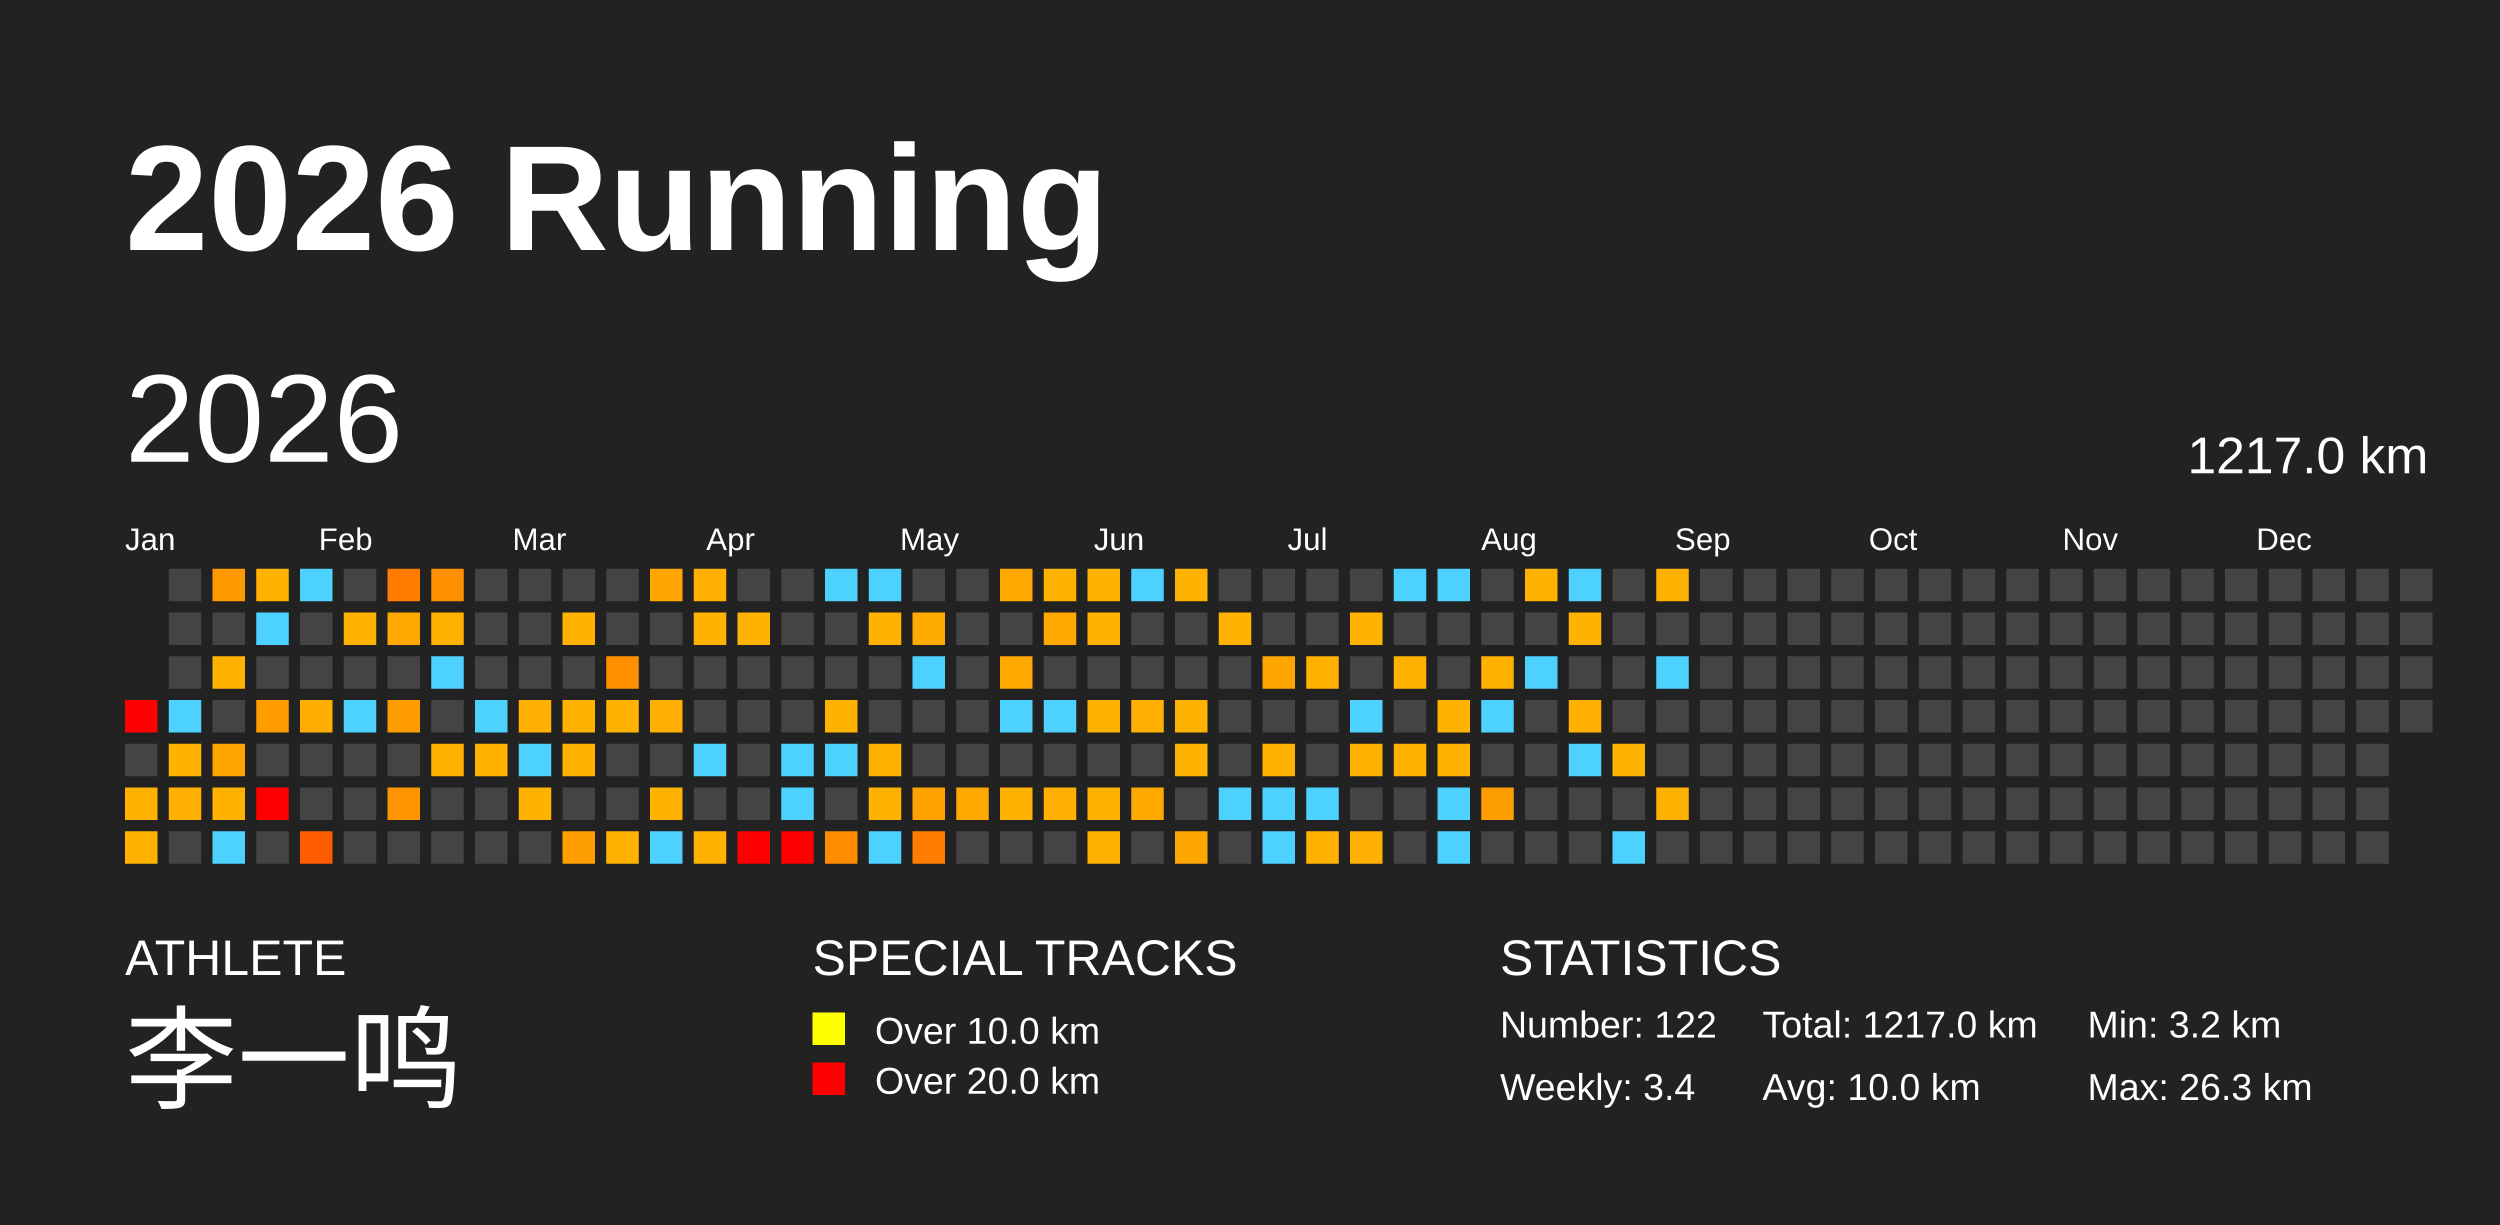
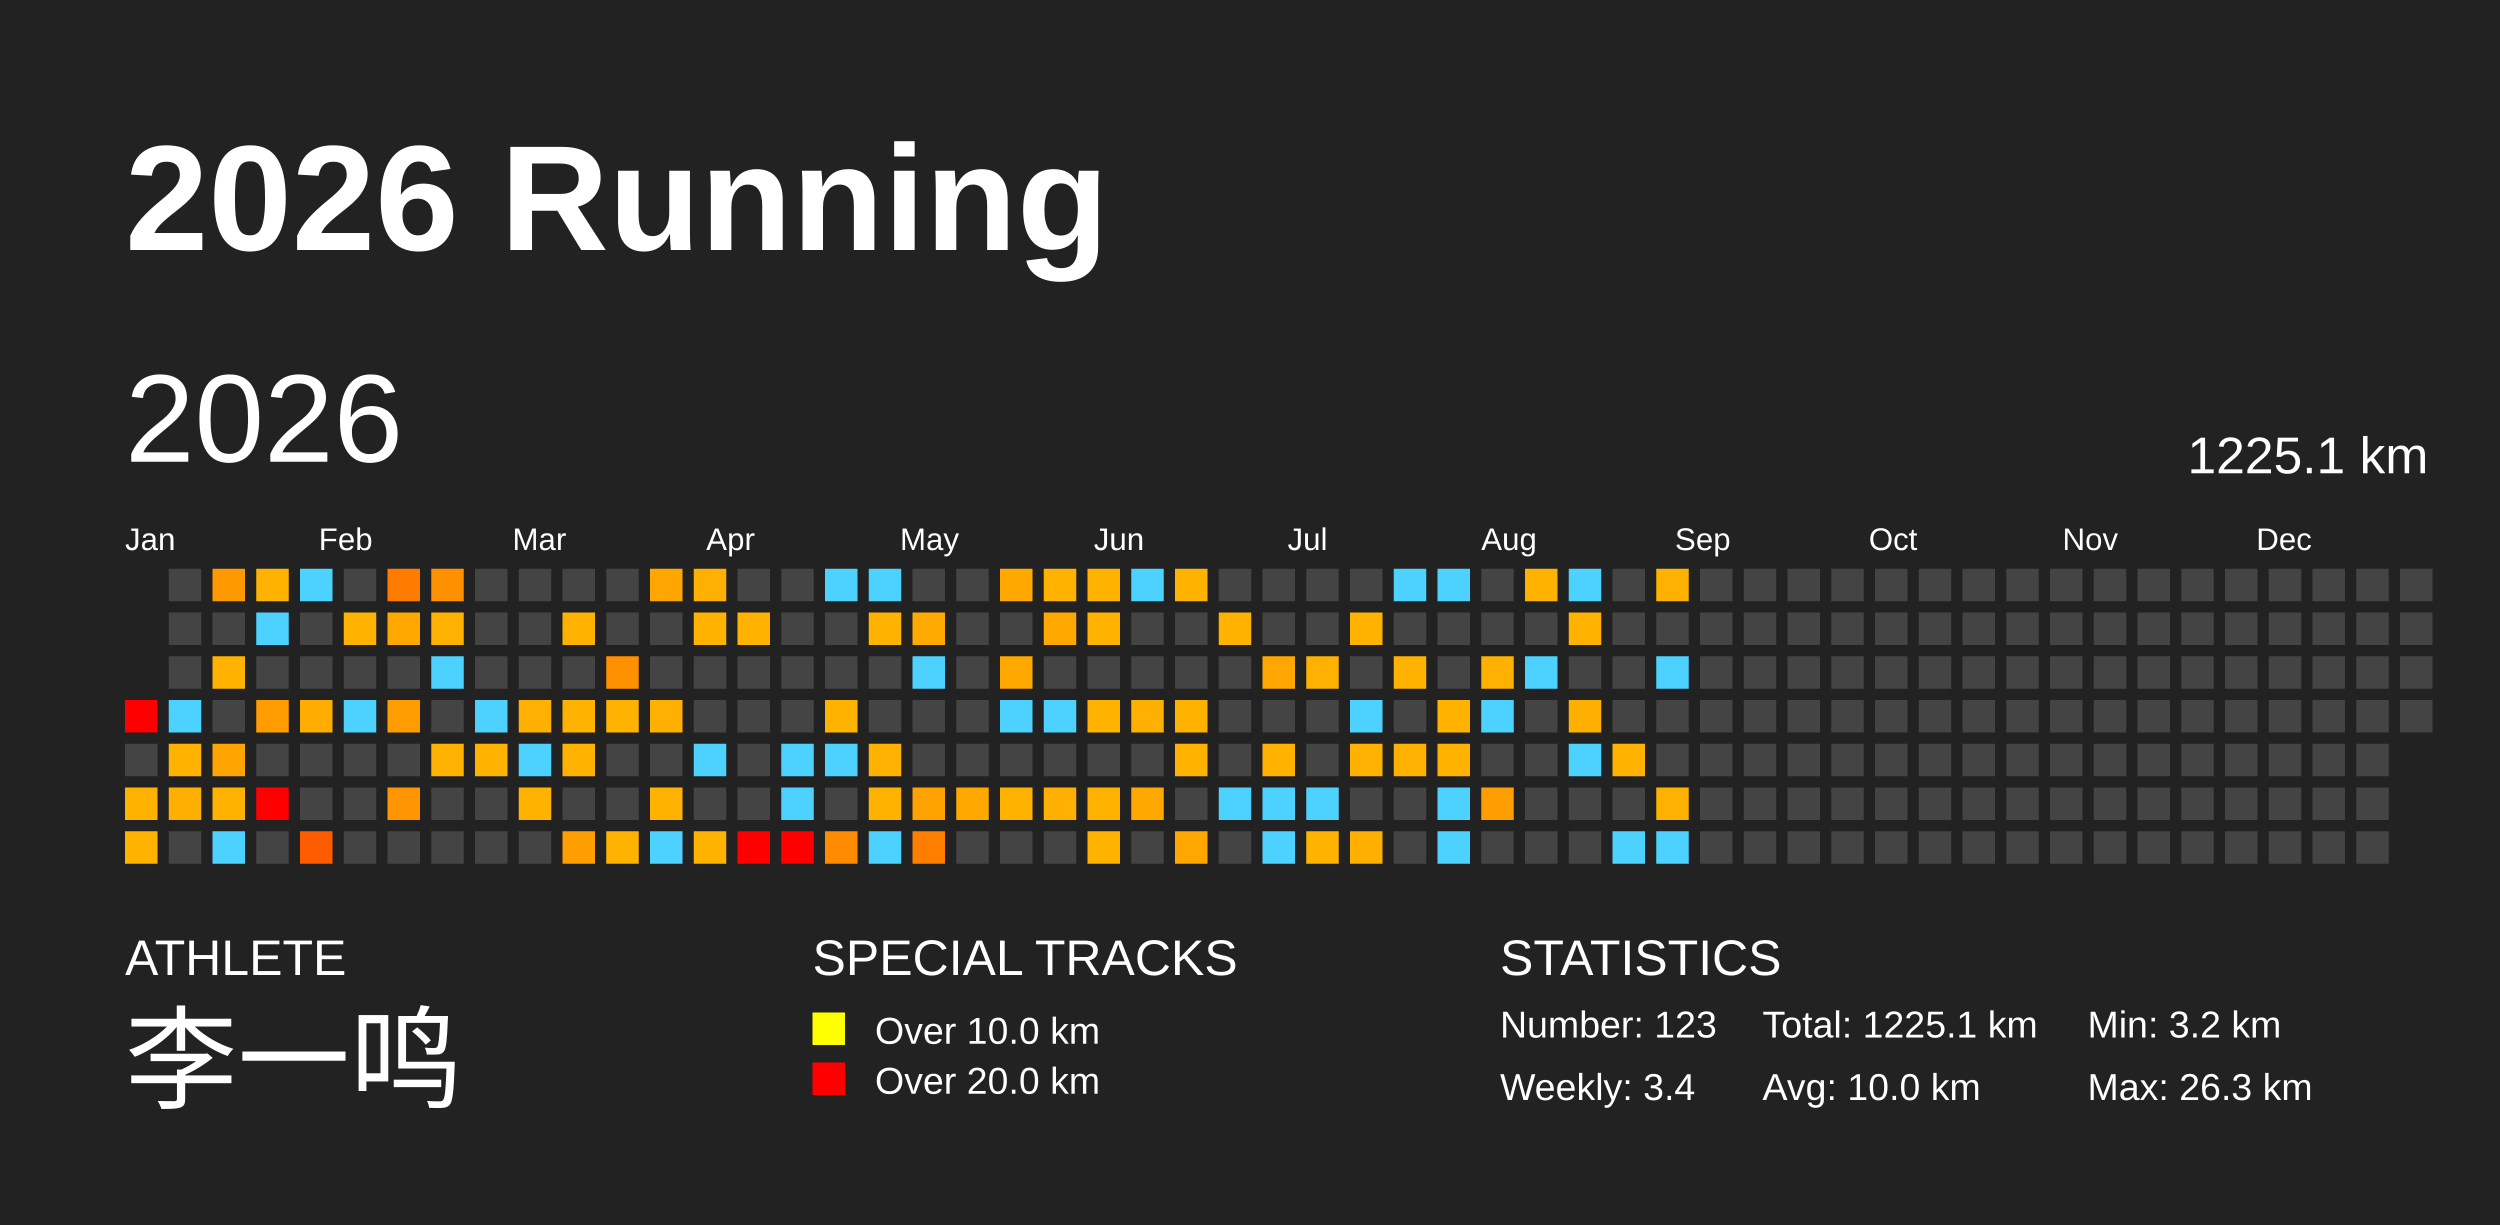
<svg xmlns="http://www.w3.org/2000/svg" baseProfile="full" height="98mm" version="1.1" viewBox="0,0,200,98" width="200mm">
  <defs />
  <rect fill="#222222" height="98" width="200" x="0" y="0" />
  <text fill="#FFFFFF" style="font-size:12px; font-family:Arial; font-weight:bold;" x="10" y="20">2026 Running</text>
  <text fill="#FFFFFF" style="font-size:4px; font-family:Arial" x="10" y="78">ATHLETE</text>
  <text fill="#FFFFFF" style="font-size:9px; font-family:Arial" x="10" y="88">李一鸣</text>
  <text fill="#FFFFFF" style="font-size:4px; font-family:Arial" x="65" y="78">SPECIAL TRACKS</text>
  <rect fill="yellow" height="2.6" width="2.6" x="65" y="81" />
  <text fill="#FFFFFF" style="font-size:3px; font-family:Arial" x="70" y="83.5">Over 10.0 km</text>
  <rect fill="red" height="2.6" width="2.6" x="65" y="85" />
  <text fill="#FFFFFF" style="font-size:3px; font-family:Arial" x="70" y="87.5">Over 20.0 km</text>
  <text fill="#FFFFFF" style="font-size:4px; font-family:Arial" x="120" y="78">STATISTICS</text>
-   <text fill="#FFFFFF" style="font-size:3px; font-family:Arial" x="120" y="83">Number: 122</text>
+   <text fill="#FFFFFF" style="font-size:3px; font-family:Arial" x="120" y="83">Number: 123</text>
  <text fill="#FFFFFF" style="font-size:3px; font-family:Arial" x="120" y="88">Weekly: 3.4</text>
-   <text fill="#FFFFFF" style="font-size:3px; font-family:Arial" x="141" y="83">Total: 1217.0 km</text>
+   <text fill="#FFFFFF" style="font-size:3px; font-family:Arial" x="141" y="83">Total: 1225.1 km</text>
  <text fill="#FFFFFF" style="font-size:3px; font-family:Arial" x="141" y="88">Avg: 10.0 km</text>
  <text fill="#FFFFFF" style="font-size:3px; font-family:Arial" x="167" y="83">Min: 3.2 km</text>
  <text fill="#FFFFFF" style="font-size:3px; font-family:Arial" x="167" y="88">Max: 26.3 km</text>
  <text dominant-baseline="hanging" fill="#FFFFFF" style="font-size:10.0px; font-family:Arial;" x="10" y="30">2026</text>
-   <text dominant-baseline="hanging" fill="#FFFFFF" style="font-size:4.125px; font-family:Arial;" x="175" y="35">1217.0 km</text>
+   <text dominant-baseline="hanging" fill="#FFFFFF" style="font-size:4.125px; font-family:Arial;" x="175" y="35">1225.1 km</text>
  <text fill="#FFFFFF" style="font-size:2.5px; font-family:Arial" x="10.0" y="44">Jan</text>
  <text fill="#FFFFFF" style="font-size:2.5px; font-family:Arial" x="25.5" y="44">Feb</text>
  <text fill="#FFFFFF" style="font-size:2.5px; font-family:Arial" x="41.0" y="44">Mar</text>
  <text fill="#FFFFFF" style="font-size:2.5px; font-family:Arial" x="56.5" y="44">Apr</text>
  <text fill="#FFFFFF" style="font-size:2.5px; font-family:Arial" x="72.0" y="44">May</text>
  <text fill="#FFFFFF" style="font-size:2.5px; font-family:Arial" x="87.5" y="44">Jun</text>
  <text fill="#FFFFFF" style="font-size:2.5px; font-family:Arial" x="103.0" y="44">Jul</text>
  <text fill="#FFFFFF" style="font-size:2.5px; font-family:Arial" x="118.5" y="44">Aug</text>
  <text fill="#FFFFFF" style="font-size:2.5px; font-family:Arial" x="134.0" y="44">Sep</text>
  <text fill="#FFFFFF" style="font-size:2.5px; font-family:Arial" x="149.5" y="44">Oct</text>
  <text fill="#FFFFFF" style="font-size:2.5px; font-family:Arial" x="165.0" y="44">Nov</text>
  <text fill="#FFFFFF" style="font-size:2.5px; font-family:Arial" x="180.5" y="44">Dec</text>
  <rect fill="red" height="2.6" width="2.6" x="10.0" y="56.0" />
  <rect fill="#444444" height="2.6" width="2.6" x="10.0" y="59.5" />
  <rect fill="#ffb300" height="2.6" width="2.6" x="10.0" y="63.0" />
  <rect fill="#ffb300" height="2.6" width="2.6" x="10.0" y="66.5" />
  <rect fill="#444444" height="2.6" width="2.6" x="13.5" y="45.5" />
  <rect fill="#444444" height="2.6" width="2.6" x="13.5" y="49.0" />
  <rect fill="#444444" height="2.6" width="2.6" x="13.5" y="52.5" />
  <rect fill="#4dd2ff" height="2.6" width="2.6" x="13.5" y="56.0" />
  <rect fill="#ffb300" height="2.6" width="2.6" x="13.5" y="59.5" />
  <rect fill="#ffaf00" height="2.6" width="2.6" x="13.5" y="63.0" />
  <rect fill="#444444" height="2.6" width="2.6" x="13.5" y="66.5" />
  <rect fill="#ff9900" height="2.6" width="2.6" x="17.0" y="45.5" />
  <rect fill="#444444" height="2.6" width="2.6" x="17.0" y="49.0" />
  <rect fill="#ffb300" height="2.6" width="2.6" x="17.0" y="52.5" />
  <rect fill="#444444" height="2.6" width="2.6" x="17.0" y="56.0" />
  <rect fill="#ffa400" height="2.6" width="2.6" x="17.0" y="59.5" />
  <rect fill="#ffb200" height="2.6" width="2.6" x="17.0" y="63.0" />
  <rect fill="#4dd2ff" height="2.6" width="2.6" x="17.0" y="66.5" />
  <rect fill="#ffb300" height="2.6" width="2.6" x="20.5" y="45.5" />
  <rect fill="#4dd2ff" height="2.6" width="2.6" x="20.5" y="49.0" />
  <rect fill="#444444" height="2.6" width="2.6" x="20.5" y="52.5" />
  <rect fill="#ff9d00" height="2.6" width="2.6" x="20.5" y="56.0" />
  <rect fill="#444444" height="2.6" width="2.6" x="20.5" y="59.5" />
  <rect fill="red" height="2.6" width="2.6" x="20.5" y="63.0" />
  <rect fill="#444444" height="2.6" width="2.6" x="20.5" y="66.5" />
  <rect fill="#4dd2ff" height="2.6" width="2.6" x="24.0" y="45.5" />
  <rect fill="#444444" height="2.6" width="2.6" x="24.0" y="49.0" />
  <rect fill="#444444" height="2.6" width="2.6" x="24.0" y="52.5" />
  <rect fill="#ffad00" height="2.6" width="2.6" x="24.0" y="56.0" />
  <rect fill="#444444" height="2.6" width="2.6" x="24.0" y="59.5" />
  <rect fill="#444444" height="2.6" width="2.6" x="24.0" y="63.0" />
  <rect fill="#ff5b00" height="2.6" width="2.6" x="24.0" y="66.5" />
  <rect fill="#444444" height="2.6" width="2.6" x="27.5" y="45.5" />
  <rect fill="#ffb200" height="2.6" width="2.6" x="27.5" y="49.0" />
  <rect fill="#444444" height="2.6" width="2.6" x="27.5" y="52.5" />
  <rect fill="#4dd2ff" height="2.6" width="2.6" x="27.5" y="56.0" />
  <rect fill="#444444" height="2.6" width="2.6" x="27.5" y="59.5" />
  <rect fill="#444444" height="2.6" width="2.6" x="27.5" y="63.0" />
  <rect fill="#444444" height="2.6" width="2.6" x="27.5" y="66.5" />
  <rect fill="#ff7c00" height="2.6" width="2.6" x="31.0" y="45.5" />
  <rect fill="#ffa900" height="2.6" width="2.6" x="31.0" y="49.0" />
  <rect fill="#444444" height="2.6" width="2.6" x="31.0" y="52.5" />
  <rect fill="#ff9d00" height="2.6" width="2.6" x="31.0" y="56.0" />
  <rect fill="#444444" height="2.6" width="2.6" x="31.0" y="59.5" />
  <rect fill="#ff9500" height="2.6" width="2.6" x="31.0" y="63.0" />
  <rect fill="#444444" height="2.6" width="2.6" x="31.0" y="66.5" />
  <rect fill="#ff9100" height="2.6" width="2.6" x="34.5" y="45.5" />
  <rect fill="#ffb100" height="2.6" width="2.6" x="34.5" y="49.0" />
  <rect fill="#4dd2ff" height="2.6" width="2.6" x="34.5" y="52.5" />
  <rect fill="#444444" height="2.6" width="2.6" x="34.5" y="56.0" />
  <rect fill="#ffb100" height="2.6" width="2.6" x="34.5" y="59.5" />
  <rect fill="#444444" height="2.6" width="2.6" x="34.5" y="63.0" />
  <rect fill="#444444" height="2.6" width="2.6" x="34.5" y="66.5" />
  <rect fill="#444444" height="2.6" width="2.6" x="38.0" y="45.5" />
  <rect fill="#444444" height="2.6" width="2.6" x="38.0" y="49.0" />
  <rect fill="#444444" height="2.6" width="2.6" x="38.0" y="52.5" />
  <rect fill="#4dd2ff" height="2.6" width="2.6" x="38.0" y="56.0" />
  <rect fill="#ffb300" height="2.6" width="2.6" x="38.0" y="59.5" />
  <rect fill="#444444" height="2.6" width="2.6" x="38.0" y="63.0" />
  <rect fill="#444444" height="2.6" width="2.6" x="38.0" y="66.5" />
  <rect fill="#444444" height="2.6" width="2.6" x="41.5" y="45.5" />
  <rect fill="#444444" height="2.6" width="2.6" x="41.5" y="49.0" />
  <rect fill="#444444" height="2.6" width="2.6" x="41.5" y="52.5" />
  <rect fill="#ffb000" height="2.6" width="2.6" x="41.5" y="56.0" />
  <rect fill="#4dd2ff" height="2.6" width="2.6" x="41.5" y="59.5" />
  <rect fill="#ffb300" height="2.6" width="2.6" x="41.5" y="63.0" />
  <rect fill="#444444" height="2.6" width="2.6" x="41.5" y="66.5" />
  <rect fill="#444444" height="2.6" width="2.6" x="45.0" y="45.5" />
  <rect fill="#ffb300" height="2.6" width="2.6" x="45.0" y="49.0" />
  <rect fill="#444444" height="2.6" width="2.6" x="45.0" y="52.5" />
  <rect fill="#ffb300" height="2.6" width="2.6" x="45.0" y="56.0" />
  <rect fill="#ffb300" height="2.6" width="2.6" x="45.0" y="59.5" />
  <rect fill="#444444" height="2.6" width="2.6" x="45.0" y="63.0" />
  <rect fill="#ff9e00" height="2.6" width="2.6" x="45.0" y="66.5" />
  <rect fill="#444444" height="2.6" width="2.6" x="48.5" y="45.5" />
  <rect fill="#444444" height="2.6" width="2.6" x="48.5" y="49.0" />
  <rect fill="#ff9100" height="2.6" width="2.6" x="48.5" y="52.5" />
  <rect fill="#ffb300" height="2.6" width="2.6" x="48.5" y="56.0" />
  <rect fill="#444444" height="2.6" width="2.6" x="48.5" y="59.5" />
  <rect fill="#444444" height="2.6" width="2.6" x="48.5" y="63.0" />
  <rect fill="#ffb300" height="2.6" width="2.6" x="48.5" y="66.5" />
  <rect fill="#ffa700" height="2.6" width="2.6" x="52.0" y="45.5" />
  <rect fill="#444444" height="2.6" width="2.6" x="52.0" y="49.0" />
  <rect fill="#444444" height="2.6" width="2.6" x="52.0" y="52.5" />
  <rect fill="#ffb000" height="2.6" width="2.6" x="52.0" y="56.0" />
  <rect fill="#444444" height="2.6" width="2.6" x="52.0" y="59.5" />
  <rect fill="#ffb200" height="2.6" width="2.6" x="52.0" y="63.0" />
  <rect fill="#4dd2ff" height="2.6" width="2.6" x="52.0" y="66.5" />
  <rect fill="#ffb000" height="2.6" width="2.6" x="55.5" y="45.5" />
  <rect fill="#ffb200" height="2.6" width="2.6" x="55.5" y="49.0" />
  <rect fill="#444444" height="2.6" width="2.6" x="55.5" y="52.5" />
  <rect fill="#444444" height="2.6" width="2.6" x="55.5" y="56.0" />
  <rect fill="#4dd2ff" height="2.6" width="2.6" x="55.5" y="59.5" />
  <rect fill="#444444" height="2.6" width="2.6" x="55.5" y="63.0" />
  <rect fill="#ffb300" height="2.6" width="2.6" x="55.5" y="66.5" />
  <rect fill="#444444" height="2.6" width="2.6" x="59.0" y="45.5" />
  <rect fill="#ffb300" height="2.6" width="2.6" x="59.0" y="49.0" />
  <rect fill="#444444" height="2.6" width="2.6" x="59.0" y="52.5" />
  <rect fill="#444444" height="2.6" width="2.6" x="59.0" y="56.0" />
  <rect fill="#444444" height="2.6" width="2.6" x="59.0" y="59.5" />
  <rect fill="#444444" height="2.6" width="2.6" x="59.0" y="63.0" />
  <rect fill="red" height="2.6" width="2.6" x="59.0" y="66.5" />
  <rect fill="#444444" height="2.6" width="2.6" x="62.5" y="45.5" />
  <rect fill="#444444" height="2.6" width="2.6" x="62.5" y="49.0" />
  <rect fill="#444444" height="2.6" width="2.6" x="62.5" y="52.5" />
  <rect fill="#444444" height="2.6" width="2.6" x="62.5" y="56.0" />
  <rect fill="#4dd2ff" height="2.6" width="2.6" x="62.5" y="59.5" />
  <rect fill="#4dd2ff" height="2.6" width="2.6" x="62.5" y="63.0" />
  <rect fill="red" height="2.6" width="2.6" x="62.5" y="66.5" />
  <rect fill="#4dd2ff" height="2.6" width="2.6" x="66.0" y="45.5" />
  <rect fill="#444444" height="2.6" width="2.6" x="66.0" y="49.0" />
  <rect fill="#444444" height="2.6" width="2.6" x="66.0" y="52.5" />
  <rect fill="#ffb300" height="2.6" width="2.6" x="66.0" y="56.0" />
  <rect fill="#4dd2ff" height="2.6" width="2.6" x="66.0" y="59.5" />
  <rect fill="#444444" height="2.6" width="2.6" x="66.0" y="63.0" />
  <rect fill="#ff8b00" height="2.6" width="2.6" x="66.0" y="66.5" />
  <rect fill="#4dd2ff" height="2.6" width="2.6" x="69.5" y="45.5" />
  <rect fill="#ffb200" height="2.6" width="2.6" x="69.5" y="49.0" />
  <rect fill="#444444" height="2.6" width="2.6" x="69.5" y="52.5" />
  <rect fill="#444444" height="2.6" width="2.6" x="69.5" y="56.0" />
  <rect fill="#ffb100" height="2.6" width="2.6" x="69.5" y="59.5" />
  <rect fill="#ffb300" height="2.6" width="2.6" x="69.5" y="63.0" />
  <rect fill="#4dd2ff" height="2.6" width="2.6" x="69.5" y="66.5" />
  <rect fill="#444444" height="2.6" width="2.6" x="73.0" y="45.5" />
  <rect fill="#ffaa00" height="2.6" width="2.6" x="73.0" y="49.0" />
  <rect fill="#4dd2ff" height="2.6" width="2.6" x="73.0" y="52.5" />
  <rect fill="#444444" height="2.6" width="2.6" x="73.0" y="56.0" />
  <rect fill="#444444" height="2.6" width="2.6" x="73.0" y="59.5" />
  <rect fill="#ffa200" height="2.6" width="2.6" x="73.0" y="63.0" />
  <rect fill="#ff7e00" height="2.6" width="2.6" x="73.0" y="66.5" />
  <rect fill="#444444" height="2.6" width="2.6" x="76.5" y="45.5" />
  <rect fill="#444444" height="2.6" width="2.6" x="76.5" y="49.0" />
  <rect fill="#444444" height="2.6" width="2.6" x="76.5" y="52.5" />
  <rect fill="#444444" height="2.6" width="2.6" x="76.5" y="56.0" />
  <rect fill="#444444" height="2.6" width="2.6" x="76.5" y="59.5" />
  <rect fill="#ffa800" height="2.6" width="2.6" x="76.5" y="63.0" />
  <rect fill="#444444" height="2.6" width="2.6" x="76.5" y="66.5" />
  <rect fill="#ffa800" height="2.6" width="2.6" x="80.0" y="45.5" />
  <rect fill="#444444" height="2.6" width="2.6" x="80.0" y="49.0" />
  <rect fill="#ffa800" height="2.6" width="2.6" x="80.0" y="52.5" />
  <rect fill="#4dd2ff" height="2.6" width="2.6" x="80.0" y="56.0" />
  <rect fill="#444444" height="2.6" width="2.6" x="80.0" y="59.5" />
  <rect fill="#ffb200" height="2.6" width="2.6" x="80.0" y="63.0" />
  <rect fill="#444444" height="2.6" width="2.6" x="80.0" y="66.5" />
  <rect fill="#ffb300" height="2.6" width="2.6" x="83.5" y="45.5" />
  <rect fill="#ffa800" height="2.6" width="2.6" x="83.5" y="49.0" />
  <rect fill="#444444" height="2.6" width="2.6" x="83.5" y="52.5" />
  <rect fill="#4dd2ff" height="2.6" width="2.6" x="83.5" y="56.0" />
  <rect fill="#444444" height="2.6" width="2.6" x="83.5" y="59.5" />
  <rect fill="#ffb000" height="2.6" width="2.6" x="83.5" y="63.0" />
  <rect fill="#444444" height="2.6" width="2.6" x="83.5" y="66.5" />
  <rect fill="#ffb300" height="2.6" width="2.6" x="87.0" y="45.5" />
  <rect fill="#ffb300" height="2.6" width="2.6" x="87.0" y="49.0" />
  <rect fill="#444444" height="2.6" width="2.6" x="87.0" y="52.5" />
  <rect fill="#ffb300" height="2.6" width="2.6" x="87.0" y="56.0" />
  <rect fill="#444444" height="2.6" width="2.6" x="87.0" y="59.5" />
  <rect fill="#ffb300" height="2.6" width="2.6" x="87.0" y="63.0" />
  <rect fill="#ffb300" height="2.6" width="2.6" x="87.0" y="66.5" />
  <rect fill="#4dd2ff" height="2.6" width="2.6" x="90.5" y="45.5" />
  <rect fill="#444444" height="2.6" width="2.6" x="90.5" y="49.0" />
  <rect fill="#444444" height="2.6" width="2.6" x="90.5" y="52.5" />
  <rect fill="#ffb000" height="2.6" width="2.6" x="90.5" y="56.0" />
  <rect fill="#444444" height="2.6" width="2.6" x="90.5" y="59.5" />
  <rect fill="#ffa800" height="2.6" width="2.6" x="90.5" y="63.0" />
  <rect fill="#444444" height="2.6" width="2.6" x="90.5" y="66.5" />
  <rect fill="#ffb200" height="2.6" width="2.6" x="94.0" y="45.5" />
  <rect fill="#444444" height="2.6" width="2.6" x="94.0" y="49.0" />
  <rect fill="#444444" height="2.6" width="2.6" x="94.0" y="52.5" />
  <rect fill="#ffb300" height="2.6" width="2.6" x="94.0" y="56.0" />
  <rect fill="#ffb300" height="2.6" width="2.6" x="94.0" y="59.5" />
  <rect fill="#444444" height="2.6" width="2.6" x="94.0" y="63.0" />
  <rect fill="#ffa600" height="2.6" width="2.6" x="94.0" y="66.5" />
  <rect fill="#444444" height="2.6" width="2.6" x="97.5" y="45.5" />
  <rect fill="#ffb300" height="2.6" width="2.6" x="97.5" y="49.0" />
  <rect fill="#444444" height="2.6" width="2.6" x="97.5" y="52.5" />
  <rect fill="#444444" height="2.6" width="2.6" x="97.5" y="56.0" />
  <rect fill="#444444" height="2.6" width="2.6" x="97.5" y="59.5" />
  <rect fill="#4dd2ff" height="2.6" width="2.6" x="97.5" y="63.0" />
  <rect fill="#444444" height="2.6" width="2.6" x="97.5" y="66.5" />
  <rect fill="#444444" height="2.6" width="2.6" x="101.0" y="45.5" />
  <rect fill="#444444" height="2.6" width="2.6" x="101.0" y="49.0" />
  <rect fill="#ffa700" height="2.6" width="2.6" x="101.0" y="52.5" />
  <rect fill="#444444" height="2.6" width="2.6" x="101.0" y="56.0" />
  <rect fill="#ffb300" height="2.6" width="2.6" x="101.0" y="59.5" />
  <rect fill="#4dd2ff" height="2.6" width="2.6" x="101.0" y="63.0" />
  <rect fill="#4dd2ff" height="2.6" width="2.6" x="101.0" y="66.5" />
  <rect fill="#444444" height="2.6" width="2.6" x="104.5" y="45.5" />
  <rect fill="#444444" height="2.6" width="2.6" x="104.5" y="49.0" />
  <rect fill="#ffb100" height="2.6" width="2.6" x="104.5" y="52.5" />
  <rect fill="#444444" height="2.6" width="2.6" x="104.5" y="56.0" />
  <rect fill="#444444" height="2.6" width="2.6" x="104.5" y="59.5" />
  <rect fill="#4dd2ff" height="2.6" width="2.6" x="104.5" y="63.0" />
  <rect fill="#ffb300" height="2.6" width="2.6" x="104.5" y="66.5" />
  <rect fill="#444444" height="2.6" width="2.6" x="108.0" y="45.5" />
  <rect fill="#ffb300" height="2.6" width="2.6" x="108.0" y="49.0" />
  <rect fill="#444444" height="2.6" width="2.6" x="108.0" y="52.5" />
  <rect fill="#4dd2ff" height="2.6" width="2.6" x="108.0" y="56.0" />
  <rect fill="#ffb100" height="2.6" width="2.6" x="108.0" y="59.5" />
  <rect fill="#444444" height="2.6" width="2.6" x="108.0" y="63.0" />
  <rect fill="#ffaf00" height="2.6" width="2.6" x="108.0" y="66.5" />
  <rect fill="#4dd2ff" height="2.6" width="2.6" x="111.5" y="45.5" />
  <rect fill="#444444" height="2.6" width="2.6" x="111.5" y="49.0" />
  <rect fill="#ffb300" height="2.6" width="2.6" x="111.5" y="52.5" />
  <rect fill="#444444" height="2.6" width="2.6" x="111.5" y="56.0" />
  <rect fill="#ffb100" height="2.6" width="2.6" x="111.5" y="59.5" />
  <rect fill="#444444" height="2.6" width="2.6" x="111.5" y="63.0" />
  <rect fill="#444444" height="2.6" width="2.6" x="111.5" y="66.5" />
  <rect fill="#4dd2ff" height="2.6" width="2.6" x="115.0" y="45.5" />
  <rect fill="#444444" height="2.6" width="2.6" x="115.0" y="49.0" />
  <rect fill="#444444" height="2.6" width="2.6" x="115.0" y="52.5" />
  <rect fill="#ffb300" height="2.6" width="2.6" x="115.0" y="56.0" />
  <rect fill="#ffb300" height="2.6" width="2.6" x="115.0" y="59.5" />
  <rect fill="#4dd2ff" height="2.6" width="2.6" x="115.0" y="63.0" />
  <rect fill="#4dd2ff" height="2.6" width="2.6" x="115.0" y="66.5" />
  <rect fill="#444444" height="2.6" width="2.6" x="118.5" y="45.5" />
  <rect fill="#444444" height="2.6" width="2.6" x="118.5" y="49.0" />
  <rect fill="#ffb100" height="2.6" width="2.6" x="118.5" y="52.5" />
  <rect fill="#4dd2ff" height="2.6" width="2.6" x="118.5" y="56.0" />
  <rect fill="#444444" height="2.6" width="2.6" x="118.5" y="59.5" />
  <rect fill="#ff9e00" height="2.6" width="2.6" x="118.5" y="63.0" />
  <rect fill="#444444" height="2.6" width="2.6" x="118.5" y="66.5" />
  <rect fill="#ffb300" height="2.6" width="2.6" x="122.0" y="45.5" />
  <rect fill="#444444" height="2.6" width="2.6" x="122.0" y="49.0" />
  <rect fill="#4dd2ff" height="2.6" width="2.6" x="122.0" y="52.5" />
  <rect fill="#444444" height="2.6" width="2.6" x="122.0" y="56.0" />
  <rect fill="#444444" height="2.6" width="2.6" x="122.0" y="59.5" />
  <rect fill="#444444" height="2.6" width="2.6" x="122.0" y="63.0" />
  <rect fill="#444444" height="2.6" width="2.6" x="122.0" y="66.5" />
  <rect fill="#4dd2ff" height="2.6" width="2.6" x="125.5" y="45.5" />
  <rect fill="#ffb300" height="2.6" width="2.6" x="125.5" y="49.0" />
  <rect fill="#444444" height="2.6" width="2.6" x="125.5" y="52.5" />
  <rect fill="#ffaf00" height="2.6" width="2.6" x="125.5" y="56.0" />
  <rect fill="#4dd2ff" height="2.6" width="2.6" x="125.5" y="59.5" />
  <rect fill="#444444" height="2.6" width="2.6" x="125.5" y="63.0" />
  <rect fill="#444444" height="2.6" width="2.6" x="125.5" y="66.5" />
  <rect fill="#444444" height="2.6" width="2.6" x="129.0" y="45.5" />
  <rect fill="#444444" height="2.6" width="2.6" x="129.0" y="49.0" />
  <rect fill="#444444" height="2.6" width="2.6" x="129.0" y="52.5" />
  <rect fill="#444444" height="2.6" width="2.6" x="129.0" y="56.0" />
  <rect fill="#ffb300" height="2.6" width="2.6" x="129.0" y="59.5" />
  <rect fill="#444444" height="2.6" width="2.6" x="129.0" y="63.0" />
  <rect fill="#4dd2ff" height="2.6" width="2.6" x="129.0" y="66.5" />
  <rect fill="#ffb100" height="2.6" width="2.6" x="132.5" y="45.5" />
  <rect fill="#444444" height="2.6" width="2.6" x="132.5" y="49.0" />
  <rect fill="#4dd2ff" height="2.6" width="2.6" x="132.5" y="52.5" />
  <rect fill="#444444" height="2.6" width="2.6" x="132.5" y="56.0" />
  <rect fill="#444444" height="2.6" width="2.6" x="132.5" y="59.5" />
  <rect fill="#ffb100" height="2.6" width="2.6" x="132.5" y="63.0" />
-   <rect fill="#444444" height="2.6" width="2.6" x="132.5" y="66.5" />
+   <rect fill="#4dd2ff" height="2.6" width="2.6" x="132.5" y="66.5" />
  <rect fill="#444444" height="2.6" width="2.6" x="136.0" y="45.5" />
  <rect fill="#444444" height="2.6" width="2.6" x="136.0" y="49.0" />
  <rect fill="#444444" height="2.6" width="2.6" x="136.0" y="52.5" />
  <rect fill="#444444" height="2.6" width="2.6" x="136.0" y="56.0" />
  <rect fill="#444444" height="2.6" width="2.6" x="136.0" y="59.5" />
  <rect fill="#444444" height="2.6" width="2.6" x="136.0" y="63.0" />
  <rect fill="#444444" height="2.6" width="2.6" x="136.0" y="66.5" />
  <rect fill="#444444" height="2.6" width="2.6" x="139.5" y="45.5" />
  <rect fill="#444444" height="2.6" width="2.6" x="139.5" y="49.0" />
  <rect fill="#444444" height="2.6" width="2.6" x="139.5" y="52.5" />
  <rect fill="#444444" height="2.6" width="2.6" x="139.5" y="56.0" />
  <rect fill="#444444" height="2.6" width="2.6" x="139.5" y="59.5" />
  <rect fill="#444444" height="2.6" width="2.6" x="139.5" y="63.0" />
  <rect fill="#444444" height="2.6" width="2.6" x="139.5" y="66.5" />
  <rect fill="#444444" height="2.6" width="2.6" x="143.0" y="45.5" />
  <rect fill="#444444" height="2.6" width="2.6" x="143.0" y="49.0" />
  <rect fill="#444444" height="2.6" width="2.6" x="143.0" y="52.5" />
  <rect fill="#444444" height="2.6" width="2.6" x="143.0" y="56.0" />
  <rect fill="#444444" height="2.6" width="2.6" x="143.0" y="59.5" />
  <rect fill="#444444" height="2.6" width="2.6" x="143.0" y="63.0" />
  <rect fill="#444444" height="2.6" width="2.6" x="143.0" y="66.5" />
  <rect fill="#444444" height="2.6" width="2.6" x="146.5" y="45.5" />
  <rect fill="#444444" height="2.6" width="2.6" x="146.5" y="49.0" />
  <rect fill="#444444" height="2.6" width="2.6" x="146.5" y="52.5" />
  <rect fill="#444444" height="2.6" width="2.6" x="146.5" y="56.0" />
  <rect fill="#444444" height="2.6" width="2.6" x="146.5" y="59.5" />
  <rect fill="#444444" height="2.6" width="2.6" x="146.5" y="63.0" />
  <rect fill="#444444" height="2.6" width="2.6" x="146.5" y="66.5" />
  <rect fill="#444444" height="2.6" width="2.6" x="150.0" y="45.5" />
  <rect fill="#444444" height="2.6" width="2.6" x="150.0" y="49.0" />
  <rect fill="#444444" height="2.6" width="2.6" x="150.0" y="52.5" />
  <rect fill="#444444" height="2.6" width="2.6" x="150.0" y="56.0" />
  <rect fill="#444444" height="2.6" width="2.6" x="150.0" y="59.5" />
  <rect fill="#444444" height="2.6" width="2.6" x="150.0" y="63.0" />
  <rect fill="#444444" height="2.6" width="2.6" x="150.0" y="66.5" />
  <rect fill="#444444" height="2.6" width="2.6" x="153.5" y="45.5" />
  <rect fill="#444444" height="2.6" width="2.6" x="153.5" y="49.0" />
  <rect fill="#444444" height="2.6" width="2.6" x="153.5" y="52.5" />
  <rect fill="#444444" height="2.6" width="2.6" x="153.5" y="56.0" />
  <rect fill="#444444" height="2.6" width="2.6" x="153.5" y="59.5" />
  <rect fill="#444444" height="2.6" width="2.6" x="153.5" y="63.0" />
  <rect fill="#444444" height="2.6" width="2.6" x="153.5" y="66.5" />
  <rect fill="#444444" height="2.6" width="2.6" x="157.0" y="45.5" />
  <rect fill="#444444" height="2.6" width="2.6" x="157.0" y="49.0" />
  <rect fill="#444444" height="2.6" width="2.6" x="157.0" y="52.5" />
  <rect fill="#444444" height="2.6" width="2.6" x="157.0" y="56.0" />
  <rect fill="#444444" height="2.6" width="2.6" x="157.0" y="59.5" />
  <rect fill="#444444" height="2.6" width="2.6" x="157.0" y="63.0" />
  <rect fill="#444444" height="2.6" width="2.6" x="157.0" y="66.5" />
  <rect fill="#444444" height="2.6" width="2.6" x="160.5" y="45.5" />
  <rect fill="#444444" height="2.6" width="2.6" x="160.5" y="49.0" />
  <rect fill="#444444" height="2.6" width="2.6" x="160.5" y="52.5" />
  <rect fill="#444444" height="2.6" width="2.6" x="160.5" y="56.0" />
  <rect fill="#444444" height="2.6" width="2.6" x="160.5" y="59.5" />
  <rect fill="#444444" height="2.6" width="2.6" x="160.5" y="63.0" />
  <rect fill="#444444" height="2.6" width="2.6" x="160.5" y="66.5" />
  <rect fill="#444444" height="2.6" width="2.6" x="164.0" y="45.5" />
  <rect fill="#444444" height="2.6" width="2.6" x="164.0" y="49.0" />
  <rect fill="#444444" height="2.6" width="2.6" x="164.0" y="52.5" />
  <rect fill="#444444" height="2.6" width="2.6" x="164.0" y="56.0" />
  <rect fill="#444444" height="2.6" width="2.6" x="164.0" y="59.5" />
  <rect fill="#444444" height="2.6" width="2.6" x="164.0" y="63.0" />
  <rect fill="#444444" height="2.6" width="2.6" x="164.0" y="66.5" />
  <rect fill="#444444" height="2.6" width="2.6" x="167.5" y="45.5" />
  <rect fill="#444444" height="2.6" width="2.6" x="167.5" y="49.0" />
  <rect fill="#444444" height="2.6" width="2.6" x="167.5" y="52.5" />
  <rect fill="#444444" height="2.6" width="2.6" x="167.5" y="56.0" />
  <rect fill="#444444" height="2.6" width="2.6" x="167.5" y="59.5" />
  <rect fill="#444444" height="2.6" width="2.6" x="167.5" y="63.0" />
  <rect fill="#444444" height="2.6" width="2.6" x="167.5" y="66.5" />
  <rect fill="#444444" height="2.6" width="2.6" x="171.0" y="45.5" />
  <rect fill="#444444" height="2.6" width="2.6" x="171.0" y="49.0" />
  <rect fill="#444444" height="2.6" width="2.6" x="171.0" y="52.5" />
  <rect fill="#444444" height="2.6" width="2.6" x="171.0" y="56.0" />
  <rect fill="#444444" height="2.6" width="2.6" x="171.0" y="59.5" />
  <rect fill="#444444" height="2.6" width="2.6" x="171.0" y="63.0" />
  <rect fill="#444444" height="2.6" width="2.6" x="171.0" y="66.5" />
  <rect fill="#444444" height="2.6" width="2.6" x="174.5" y="45.5" />
  <rect fill="#444444" height="2.6" width="2.6" x="174.5" y="49.0" />
  <rect fill="#444444" height="2.6" width="2.6" x="174.5" y="52.5" />
  <rect fill="#444444" height="2.6" width="2.6" x="174.5" y="56.0" />
  <rect fill="#444444" height="2.6" width="2.6" x="174.5" y="59.5" />
  <rect fill="#444444" height="2.6" width="2.6" x="174.5" y="63.0" />
  <rect fill="#444444" height="2.6" width="2.6" x="174.5" y="66.5" />
  <rect fill="#444444" height="2.6" width="2.6" x="178.0" y="45.5" />
  <rect fill="#444444" height="2.6" width="2.6" x="178.0" y="49.0" />
  <rect fill="#444444" height="2.6" width="2.6" x="178.0" y="52.5" />
  <rect fill="#444444" height="2.6" width="2.6" x="178.0" y="56.0" />
  <rect fill="#444444" height="2.6" width="2.6" x="178.0" y="59.5" />
  <rect fill="#444444" height="2.6" width="2.6" x="178.0" y="63.0" />
  <rect fill="#444444" height="2.6" width="2.6" x="178.0" y="66.5" />
  <rect fill="#444444" height="2.6" width="2.6" x="181.5" y="45.5" />
  <rect fill="#444444" height="2.6" width="2.6" x="181.5" y="49.0" />
  <rect fill="#444444" height="2.6" width="2.6" x="181.5" y="52.5" />
  <rect fill="#444444" height="2.6" width="2.6" x="181.5" y="56.0" />
  <rect fill="#444444" height="2.6" width="2.6" x="181.5" y="59.5" />
  <rect fill="#444444" height="2.6" width="2.6" x="181.5" y="63.0" />
  <rect fill="#444444" height="2.6" width="2.6" x="181.5" y="66.5" />
  <rect fill="#444444" height="2.6" width="2.6" x="185.0" y="45.5" />
  <rect fill="#444444" height="2.6" width="2.6" x="185.0" y="49.0" />
  <rect fill="#444444" height="2.6" width="2.6" x="185.0" y="52.5" />
  <rect fill="#444444" height="2.6" width="2.6" x="185.0" y="56.0" />
  <rect fill="#444444" height="2.6" width="2.6" x="185.0" y="59.5" />
  <rect fill="#444444" height="2.6" width="2.6" x="185.0" y="63.0" />
  <rect fill="#444444" height="2.6" width="2.6" x="185.0" y="66.5" />
  <rect fill="#444444" height="2.6" width="2.6" x="188.5" y="45.5" />
  <rect fill="#444444" height="2.6" width="2.6" x="188.5" y="49.0" />
  <rect fill="#444444" height="2.6" width="2.6" x="188.5" y="52.5" />
  <rect fill="#444444" height="2.6" width="2.6" x="188.5" y="56.0" />
  <rect fill="#444444" height="2.6" width="2.6" x="188.5" y="59.5" />
  <rect fill="#444444" height="2.6" width="2.6" x="188.5" y="63.0" />
  <rect fill="#444444" height="2.6" width="2.6" x="188.5" y="66.5" />
  <rect fill="#444444" height="2.6" width="2.6" x="192.0" y="45.5" />
  <rect fill="#444444" height="2.6" width="2.6" x="192.0" y="49.0" />
  <rect fill="#444444" height="2.6" width="2.6" x="192.0" y="52.5" />
  <rect fill="#444444" height="2.6" width="2.6" x="192.0" y="56.0" />
</svg>
